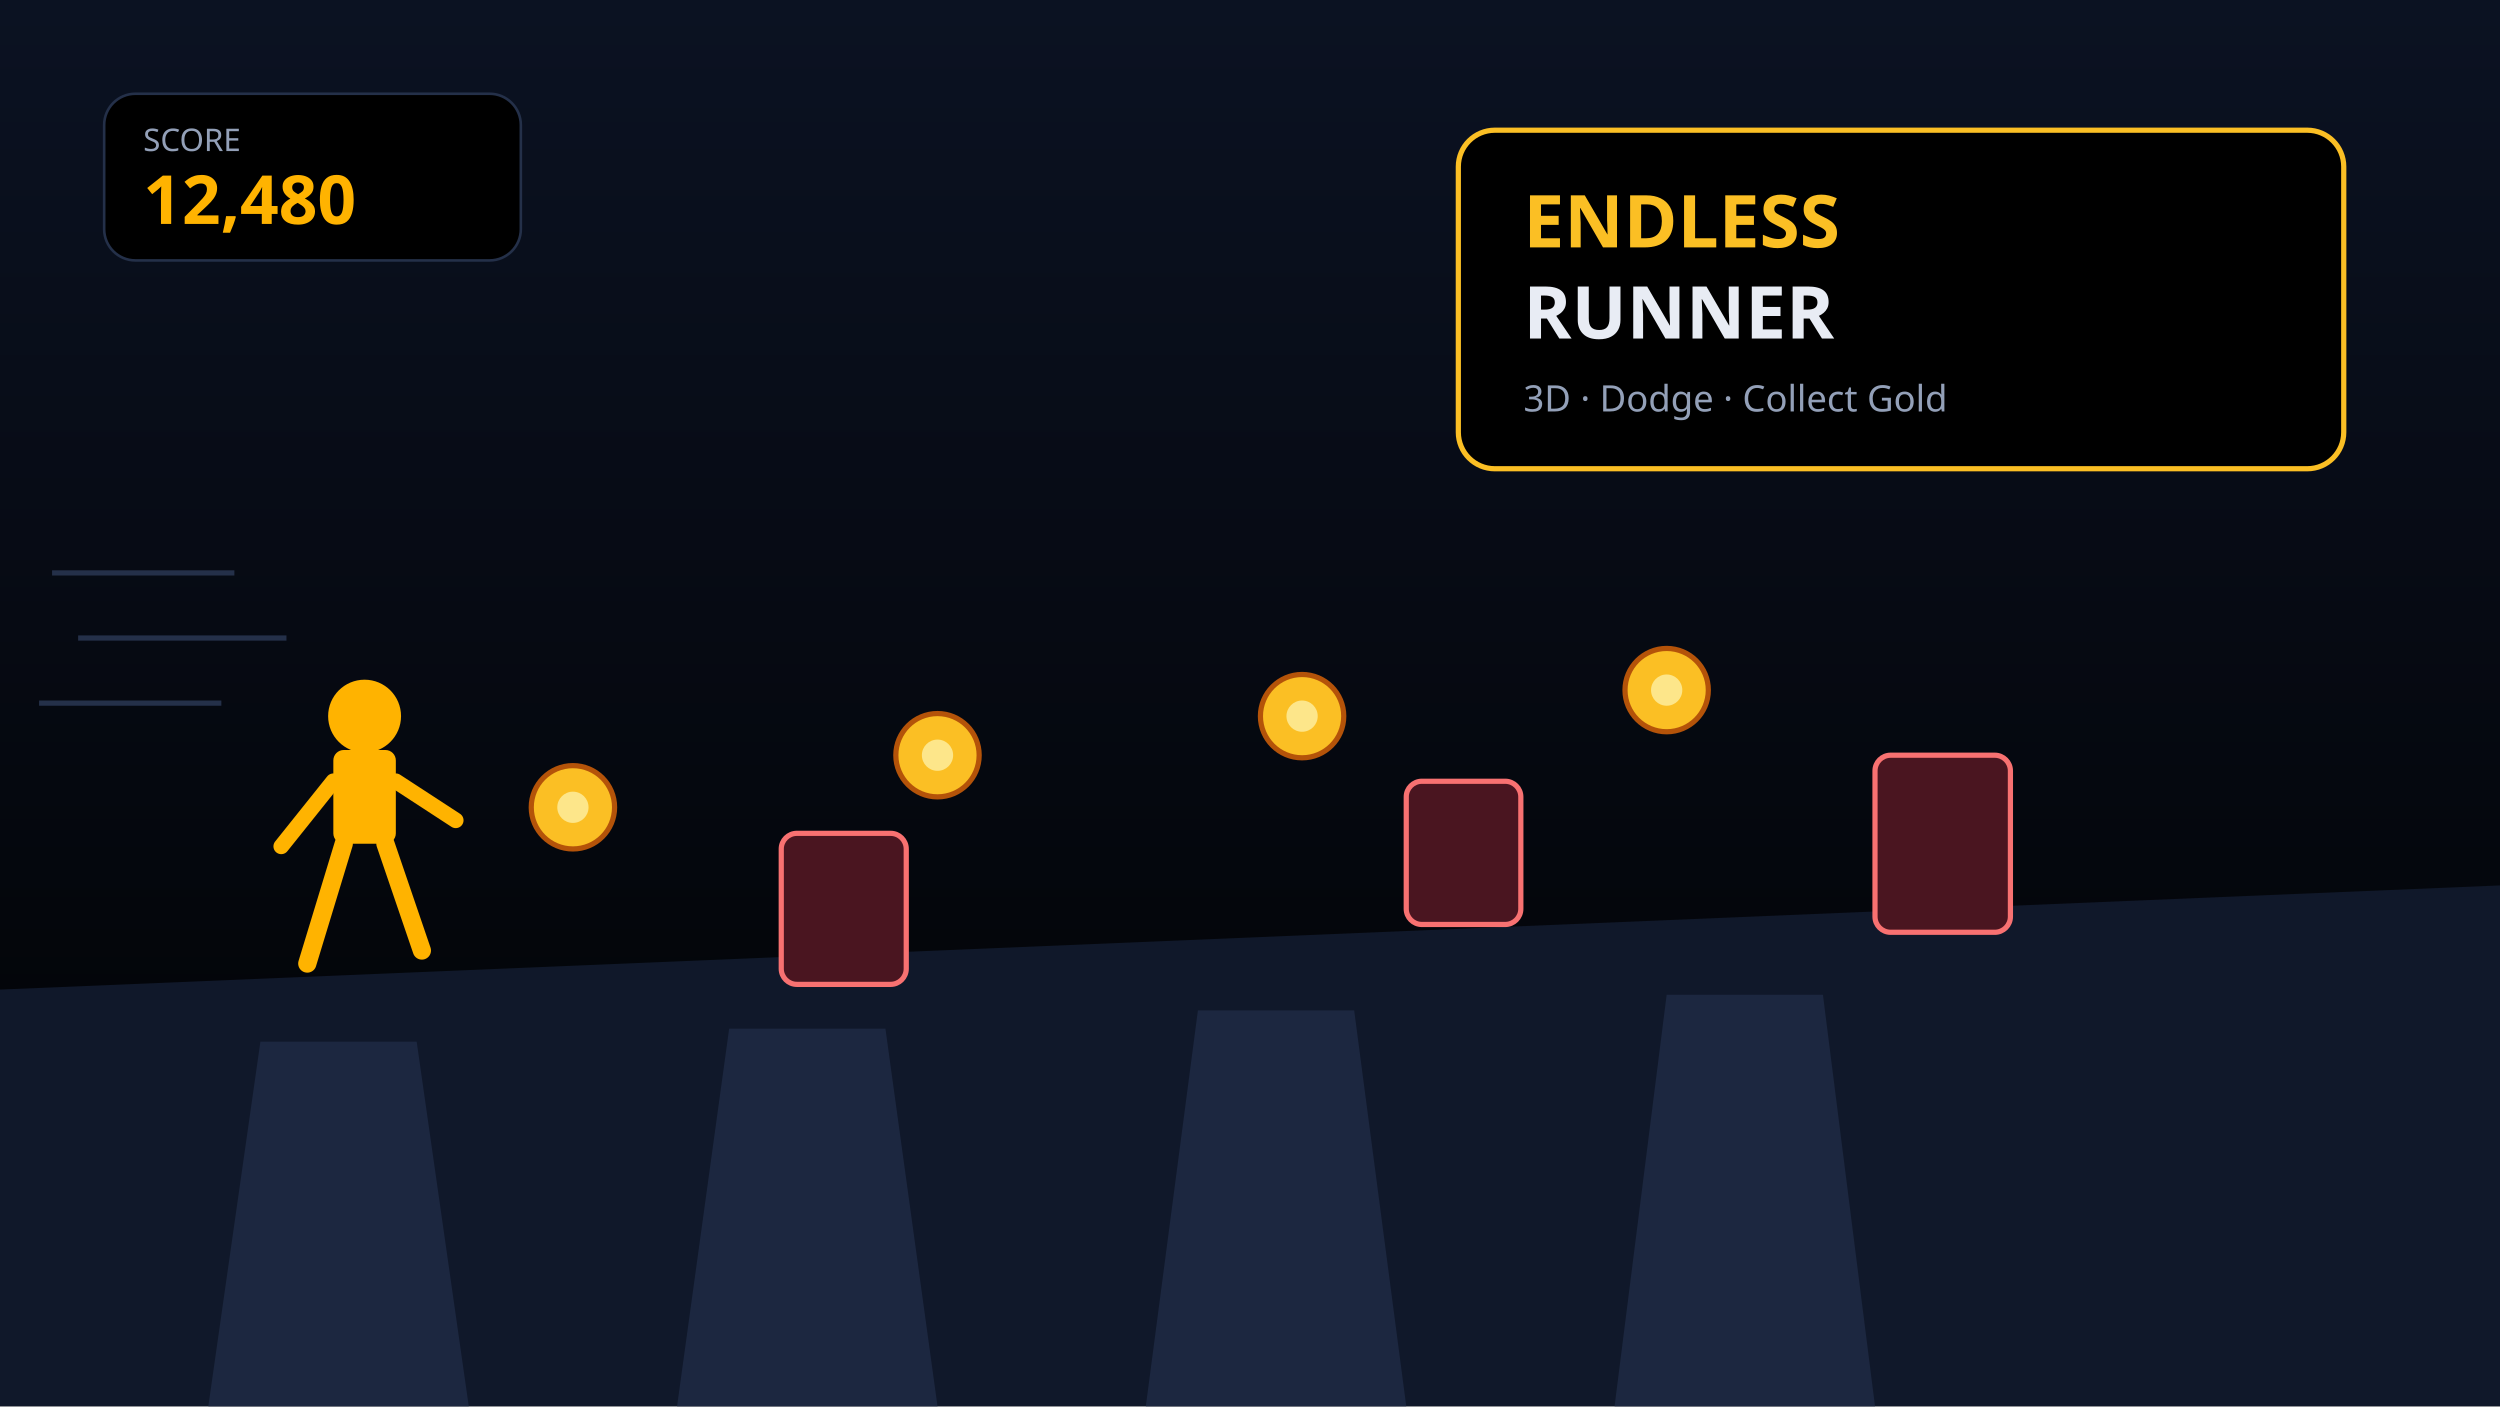
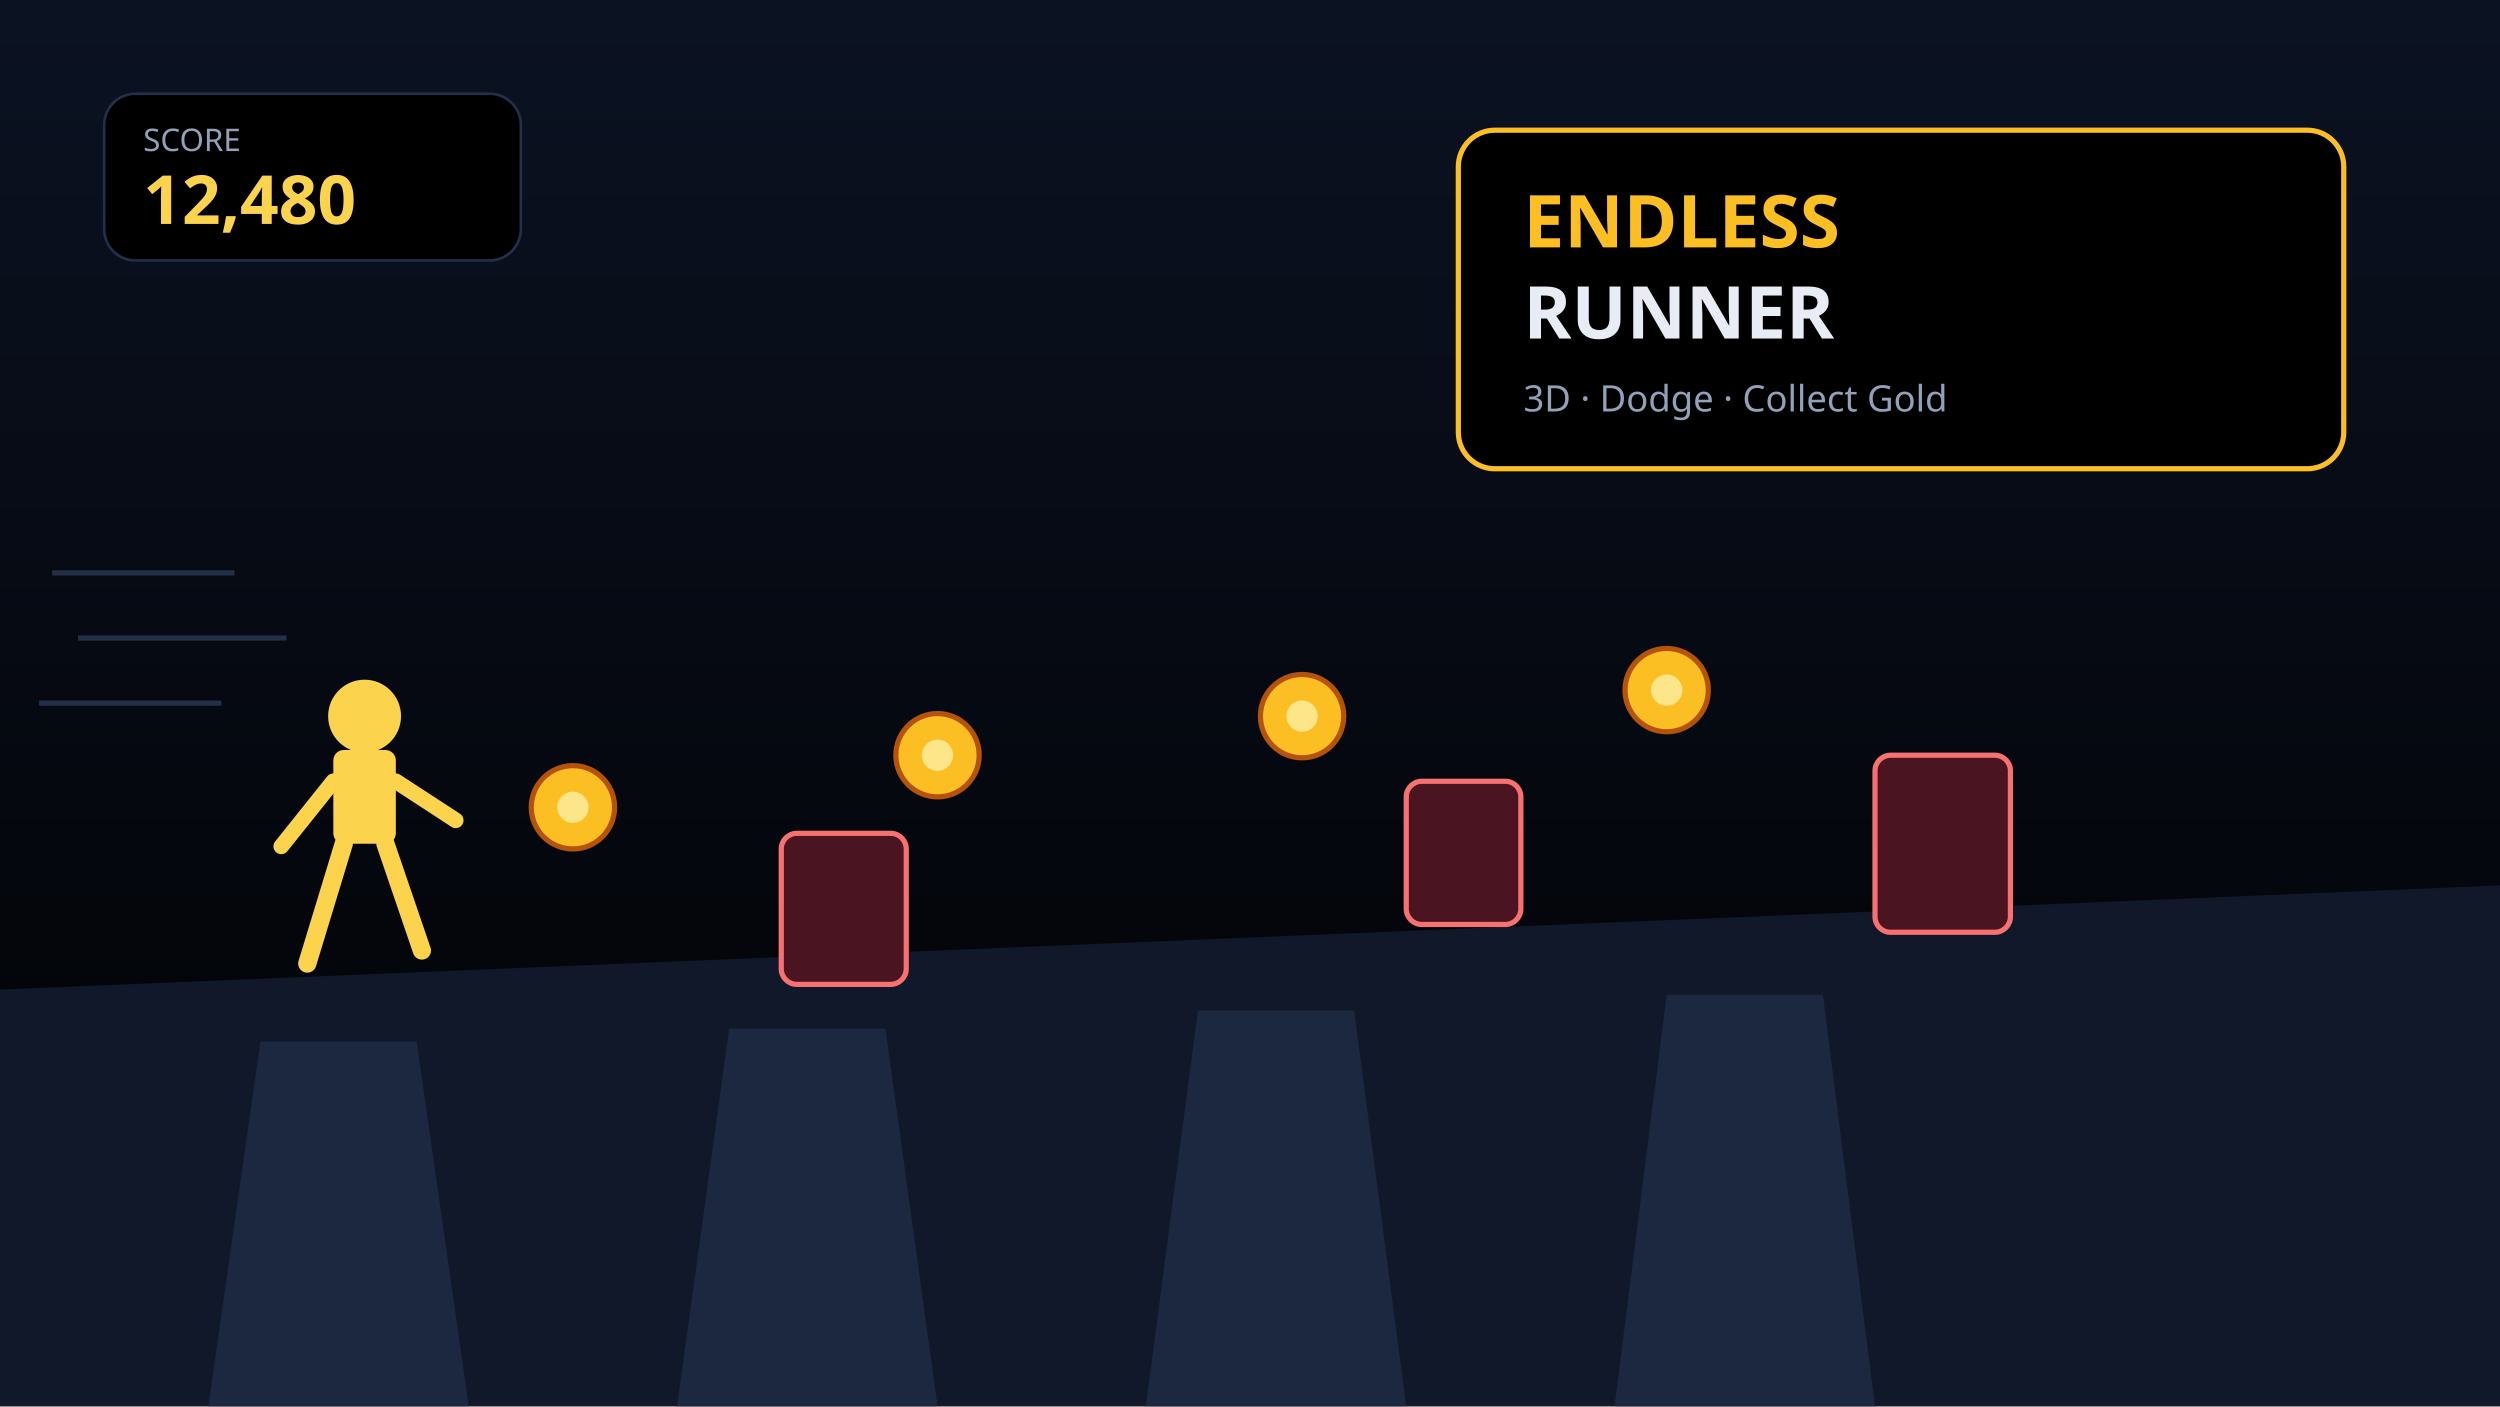
<svg xmlns="http://www.w3.org/2000/svg" viewBox="0 0 960 540" width="960" height="540">
  <defs>
    <linearGradient id="bg2" x1="0" y1="0" x2="0" y2="1">
      <stop offset="0%" stop-color="#0b1222" />
      <stop offset="100%" stop-color="#000000" />
    </linearGradient>
  </defs>
  <rect width="960" height="540" fill="url(#bg2)" />
  <polygon points="0,380 960,340 960,540 0,540" fill="#10182a" />
  <polygon points="100,400 160,400 180,540 80,540" fill="#1c2740" />
  <polygon points="280,395 340,395 360,540 260,540" fill="#1c2740" />
  <polygon points="460,388 520,388 540,540 440,540" fill="#1c2740" />
  <polygon points="640,382 700,382 720,540 620,540" fill="#1c2740" />
  <circle cx="220" cy="310" r="16" fill="#fbbf24" stroke="#b45309" stroke-width="2" />
  <circle cx="220" cy="310" r="6" fill="#fde68a" />
  <circle cx="360" cy="290" r="16" fill="#fbbf24" stroke="#b45309" stroke-width="2" />
  <circle cx="360" cy="290" r="6" fill="#fde68a" />
  <circle cx="500" cy="275" r="16" fill="#fbbf24" stroke="#b45309" stroke-width="2" />
  <circle cx="500" cy="275" r="6" fill="#fde68a" />
  <circle cx="640" cy="265" r="16" fill="#fbbf24" stroke="#b45309" stroke-width="2" />
  <circle cx="640" cy="265" r="6" fill="#fde68a" />
  <rect x="300" y="320" width="48" height="58" rx="6" fill="#4a1520" stroke="#f87171" stroke-width="2" />
  <rect x="540" y="300" width="44" height="55" rx="6" fill="#4a1520" stroke="#f87171" stroke-width="2" />
  <rect x="720" y="290" width="52" height="68" rx="6" fill="#4a1520" stroke="#f87171" stroke-width="2" />
-   <circle cx="140" cy="275" r="14" fill="#FFB300" />
-   <rect x="128" y="288" width="24" height="36" rx="4" fill="#FFB300" />
-   <line x1="132" y1="324" x2="118" y2="370" stroke="#FFB300" stroke-width="7" stroke-linecap="round" />
-   <line x1="148" y1="324" x2="162" y2="365" stroke="#FFB300" stroke-width="7" stroke-linecap="round" />
-   <line x1="128" y1="300" x2="108" y2="325" stroke="#FFB300" stroke-width="6" stroke-linecap="round" />
-   <line x1="152" y1="300" x2="175" y2="315" stroke="#FFB300" stroke-width="6" stroke-linecap="round" />
+   <circle cx="140" cy="275" r="14" fill="#FCD34D" />
+   <rect x="128" y="288" width="24" height="36" rx="4" fill="#FCD34D" />
+   <line x1="132" y1="324" x2="118" y2="370" stroke="#FCD34D" stroke-width="7" stroke-linecap="round" />
+   <line x1="148" y1="324" x2="162" y2="365" stroke="#FCD34D" stroke-width="7" stroke-linecap="round" />
+   <line x1="128" y1="300" x2="108" y2="325" stroke="#FCD34D" stroke-width="6" stroke-linecap="round" />
+   <line x1="152" y1="300" x2="175" y2="315" stroke="#FCD34D" stroke-width="6" stroke-linecap="round" />
  <line x1="20" y1="220" x2="90" y2="220" stroke="#243049" stroke-width="2" />
  <line x1="30" y1="245" x2="110" y2="245" stroke="#243049" stroke-width="2" />
  <line x1="15" y1="270" x2="85" y2="270" stroke="#243049" stroke-width="2" />
  <rect x="40" y="36" width="160" height="64" rx="12" fill="#000000" stroke="#243049" />
  <text x="55" y="58" font-family="system-ui,sans-serif" font-size="12" fill="#93a0b8">SCORE</text>
-   <text x="55" y="86" font-family="system-ui,sans-serif" font-size="26" font-weight="700" fill="#FFB300">12,480</text>
+   <text x="55" y="86" font-family="system-ui,sans-serif" font-size="26" font-weight="700" fill="#FCD34D">12,480</text>
  <rect x="560" y="50" width="340" height="130" rx="14" fill="#000000" stroke="#fbbf24" stroke-width="2" />
  <text x="585" y="95" font-family="system-ui,sans-serif" font-size="28" font-weight="700" fill="#fbbf24">ENDLESS</text>
  <text x="585" y="130" font-family="system-ui,sans-serif" font-size="28" font-weight="700" fill="#e8ecf4">RUNNER</text>
  <text x="585" y="158" font-family="system-ui,sans-serif" font-size="14" fill="#93a0b8">3D · Dodge · Collect Gold</text>
</svg>
